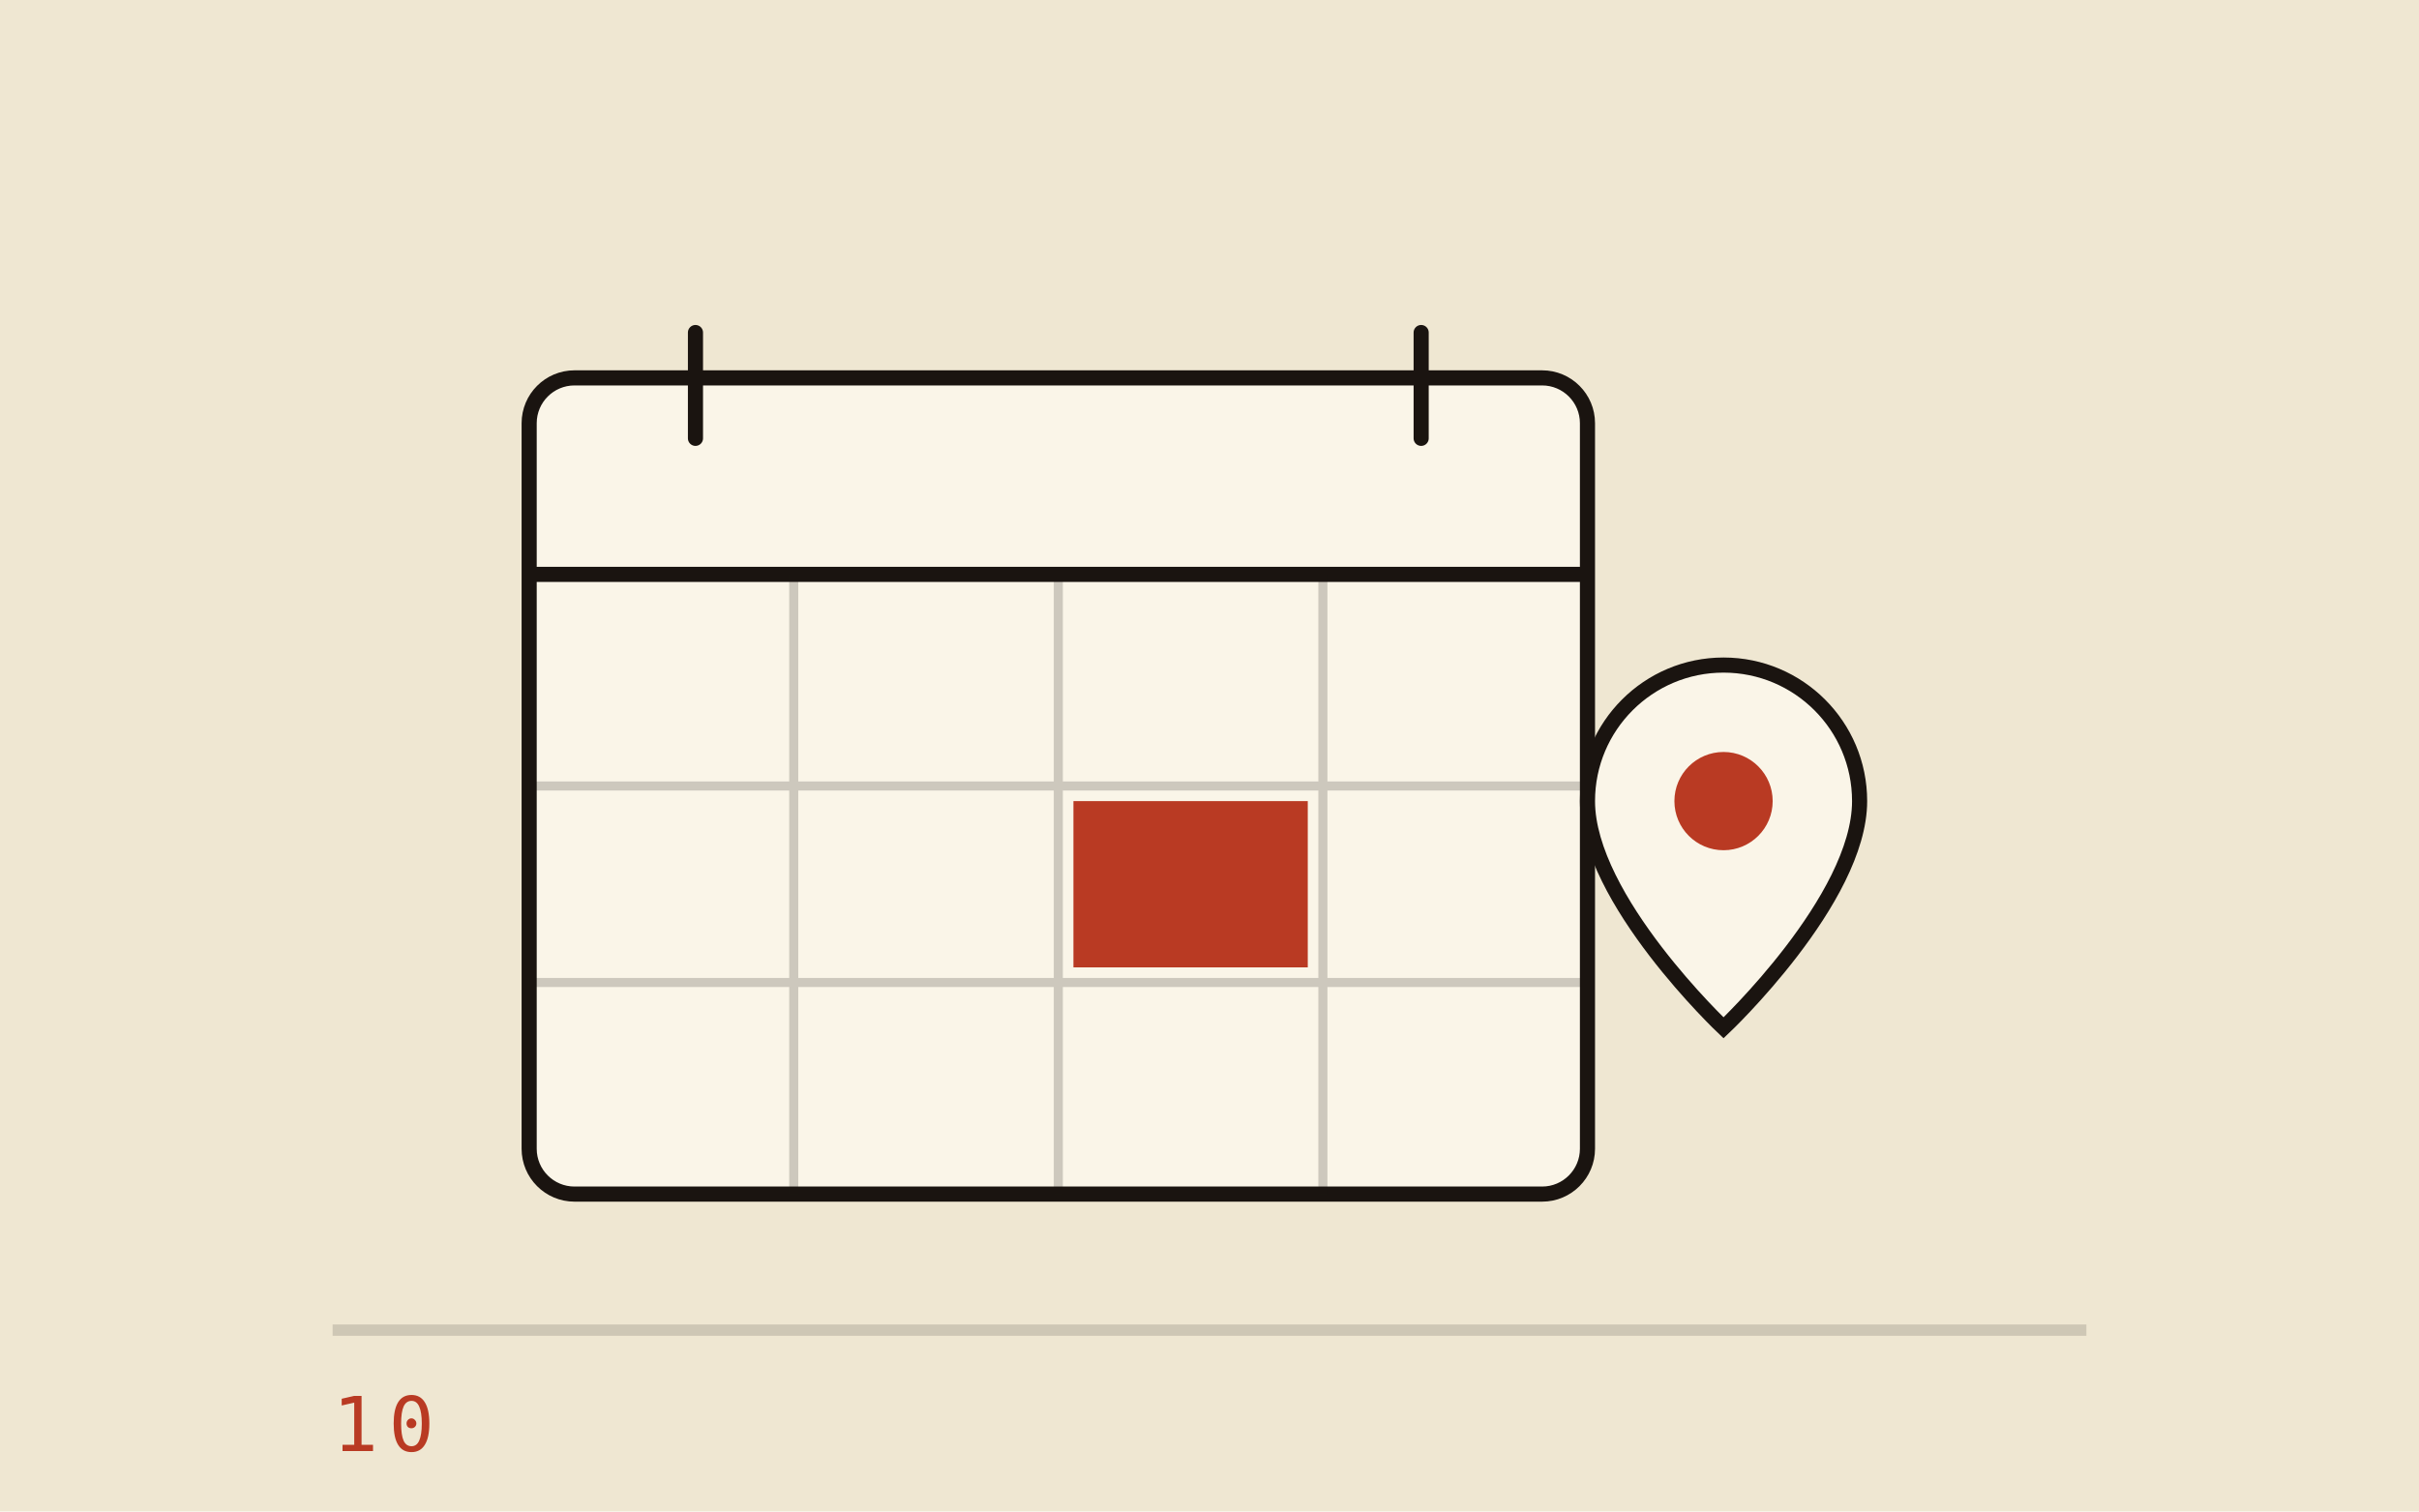
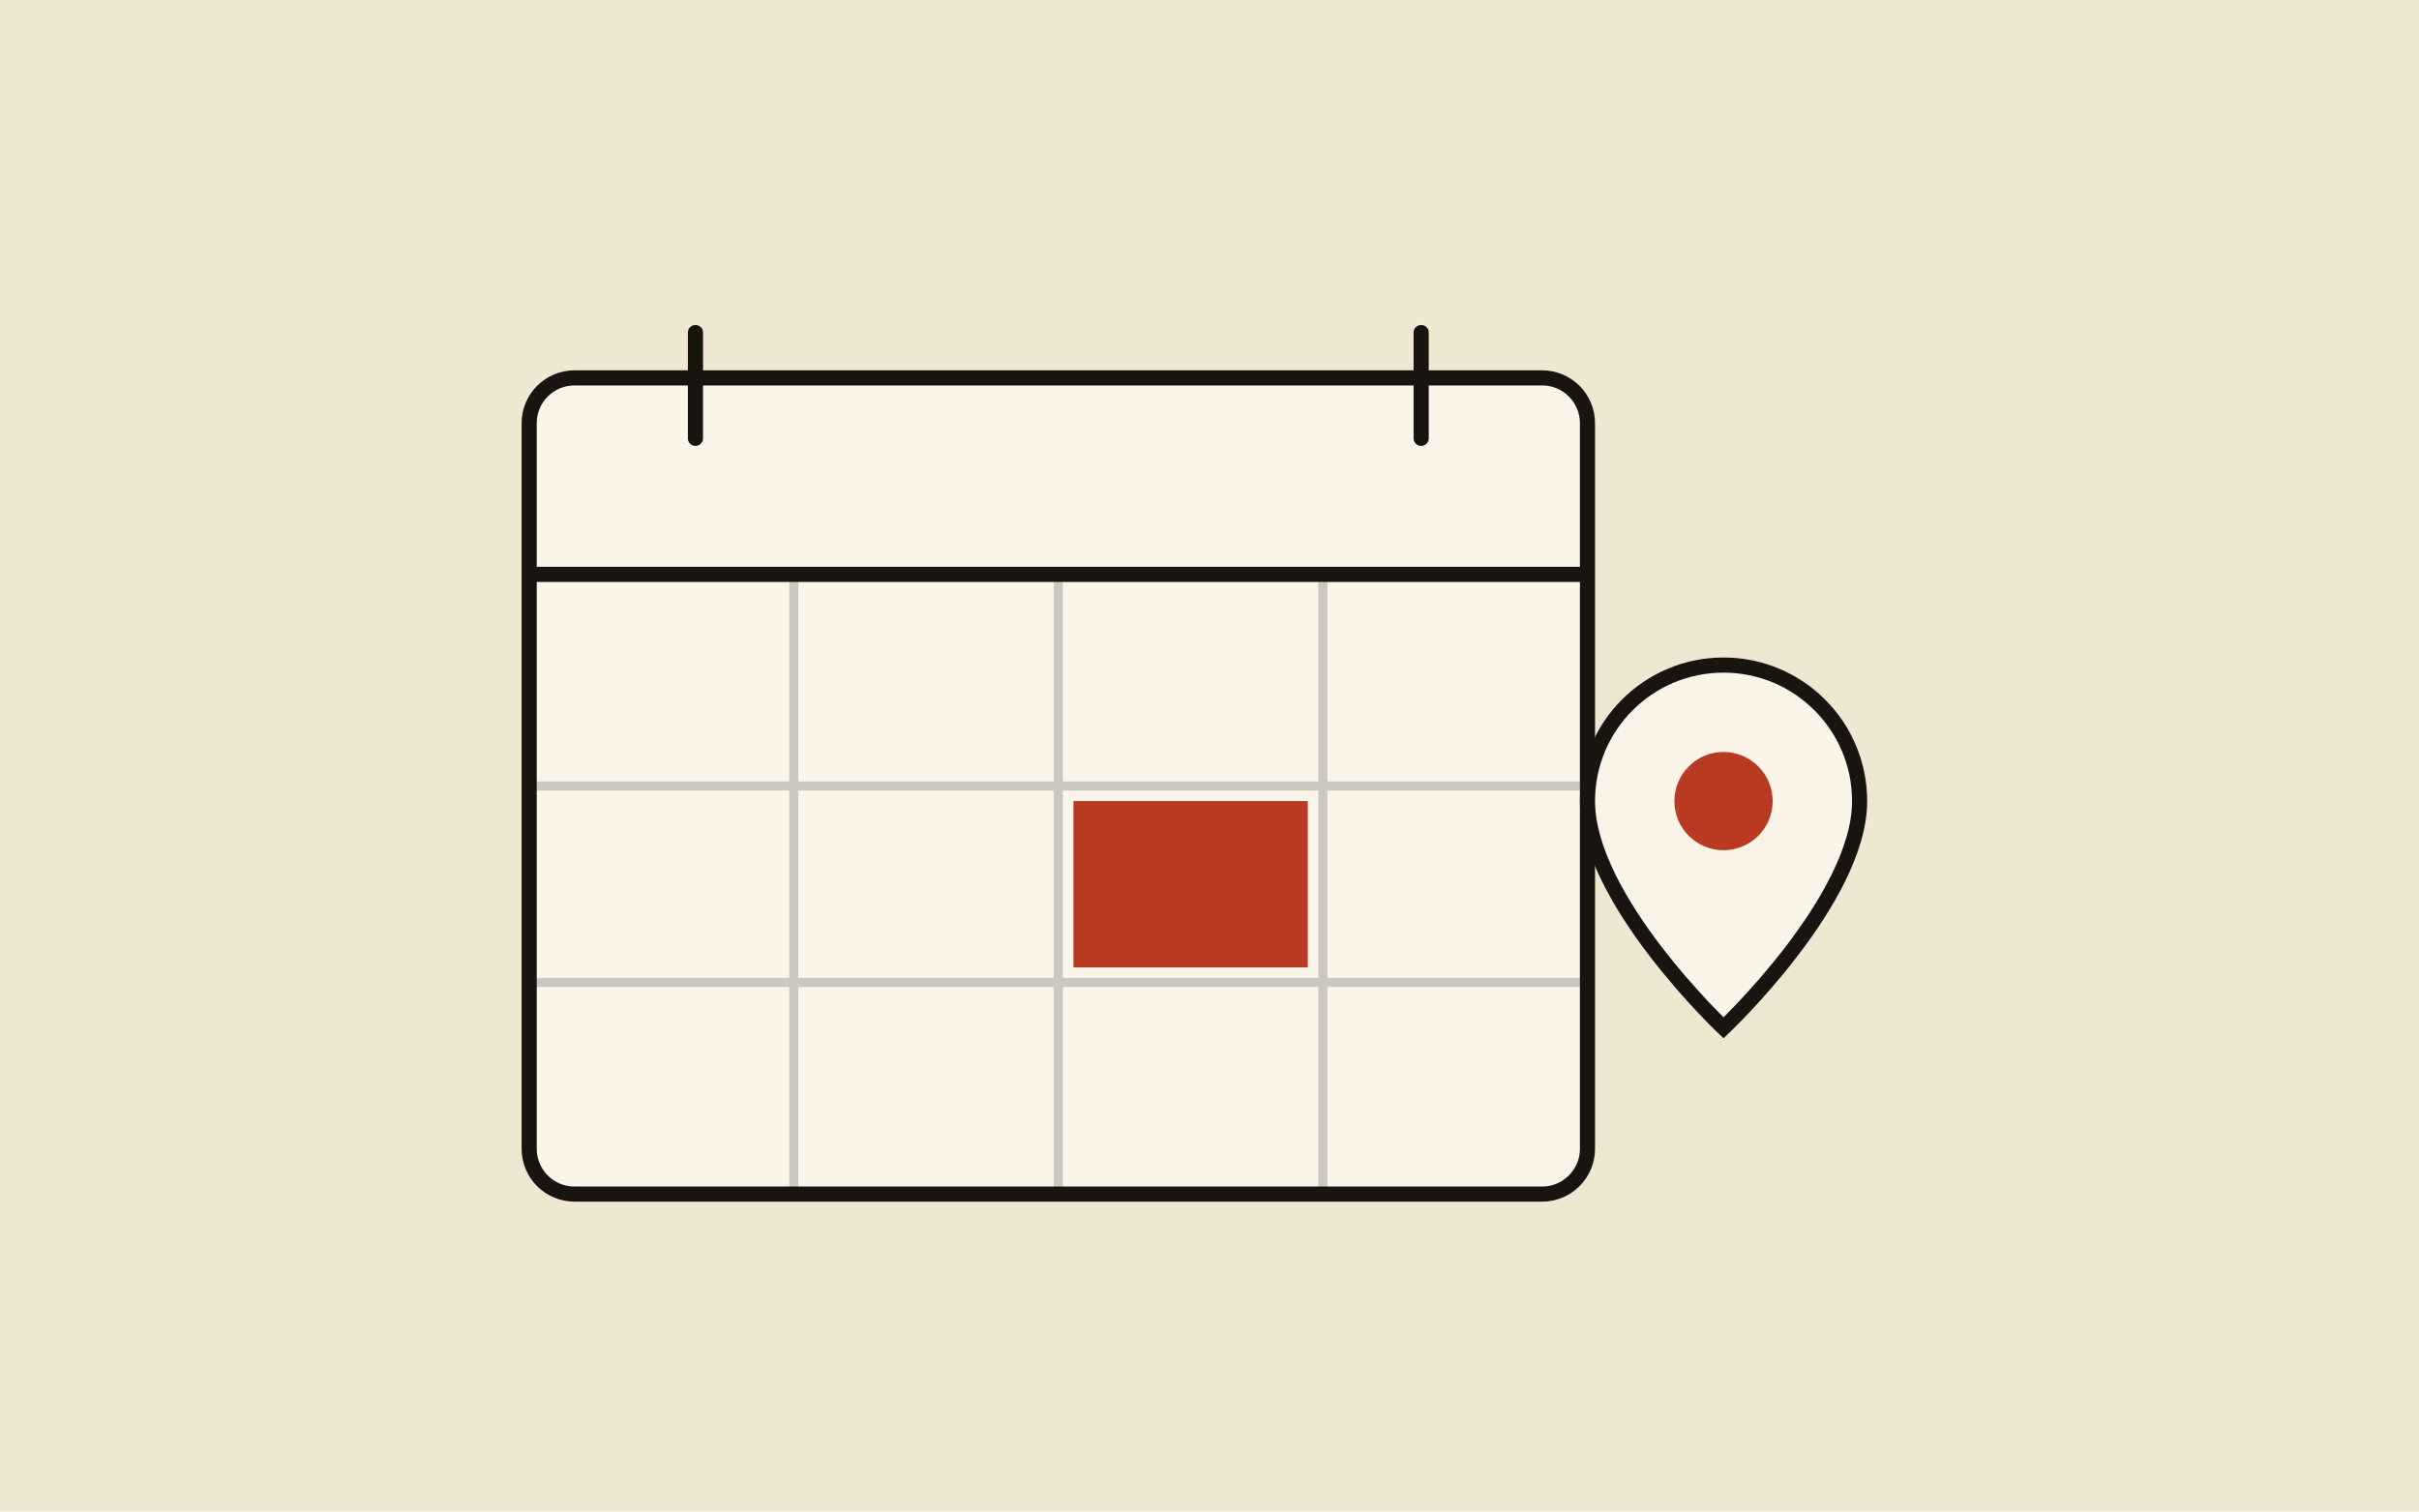
<svg xmlns="http://www.w3.org/2000/svg" viewBox="0 0 320 200" role="img" aria-label="Illustration: a calendar with a highlighted day and a location pin">
  <rect width="320" height="200" fill="#EFE7D2" />
  <rect x="70" y="50" width="140" height="108" rx="6" fill="#FAF5E8" stroke="#1A1410" stroke-width="2" />
  <path d="M70 76 H210" stroke="#1A1410" stroke-width="2" />
  <g stroke="#1A1410" stroke-width="2" stroke-linecap="round">
    <path d="M92 44 V58 M188 44 V58" />
  </g>
  <g stroke="#1A141033" stroke-width="1.2">
    <path d="M105 76 V158 M140 76 V158 M175 76 V158 M70 104 H210 M70 130 H210" />
  </g>
  <rect x="142" y="106" width="31" height="22" fill="#B93A23" />
  <g transform="translate(228,108)">
    <path d="M0 -20 a18 18 0 0 1 18 18 c0 13 -18 30 -18 30 c0 0 -18 -17 -18 -30 a18 18 0 0 1 18 -18 z" fill="#FAF5E8" stroke="#1A1410" stroke-width="2" />
    <circle cx="0" cy="-2" r="6.5" fill="#B93A23" />
  </g>
-   <line x1="44" y1="176" x2="276" y2="176" stroke="#1A141026" stroke-width="1.5" />
-   <text x="44" y="192" font-family="ui-monospace,monospace" font-size="10" letter-spacing="1.4" fill="#B93A23">10</text>
</svg>
